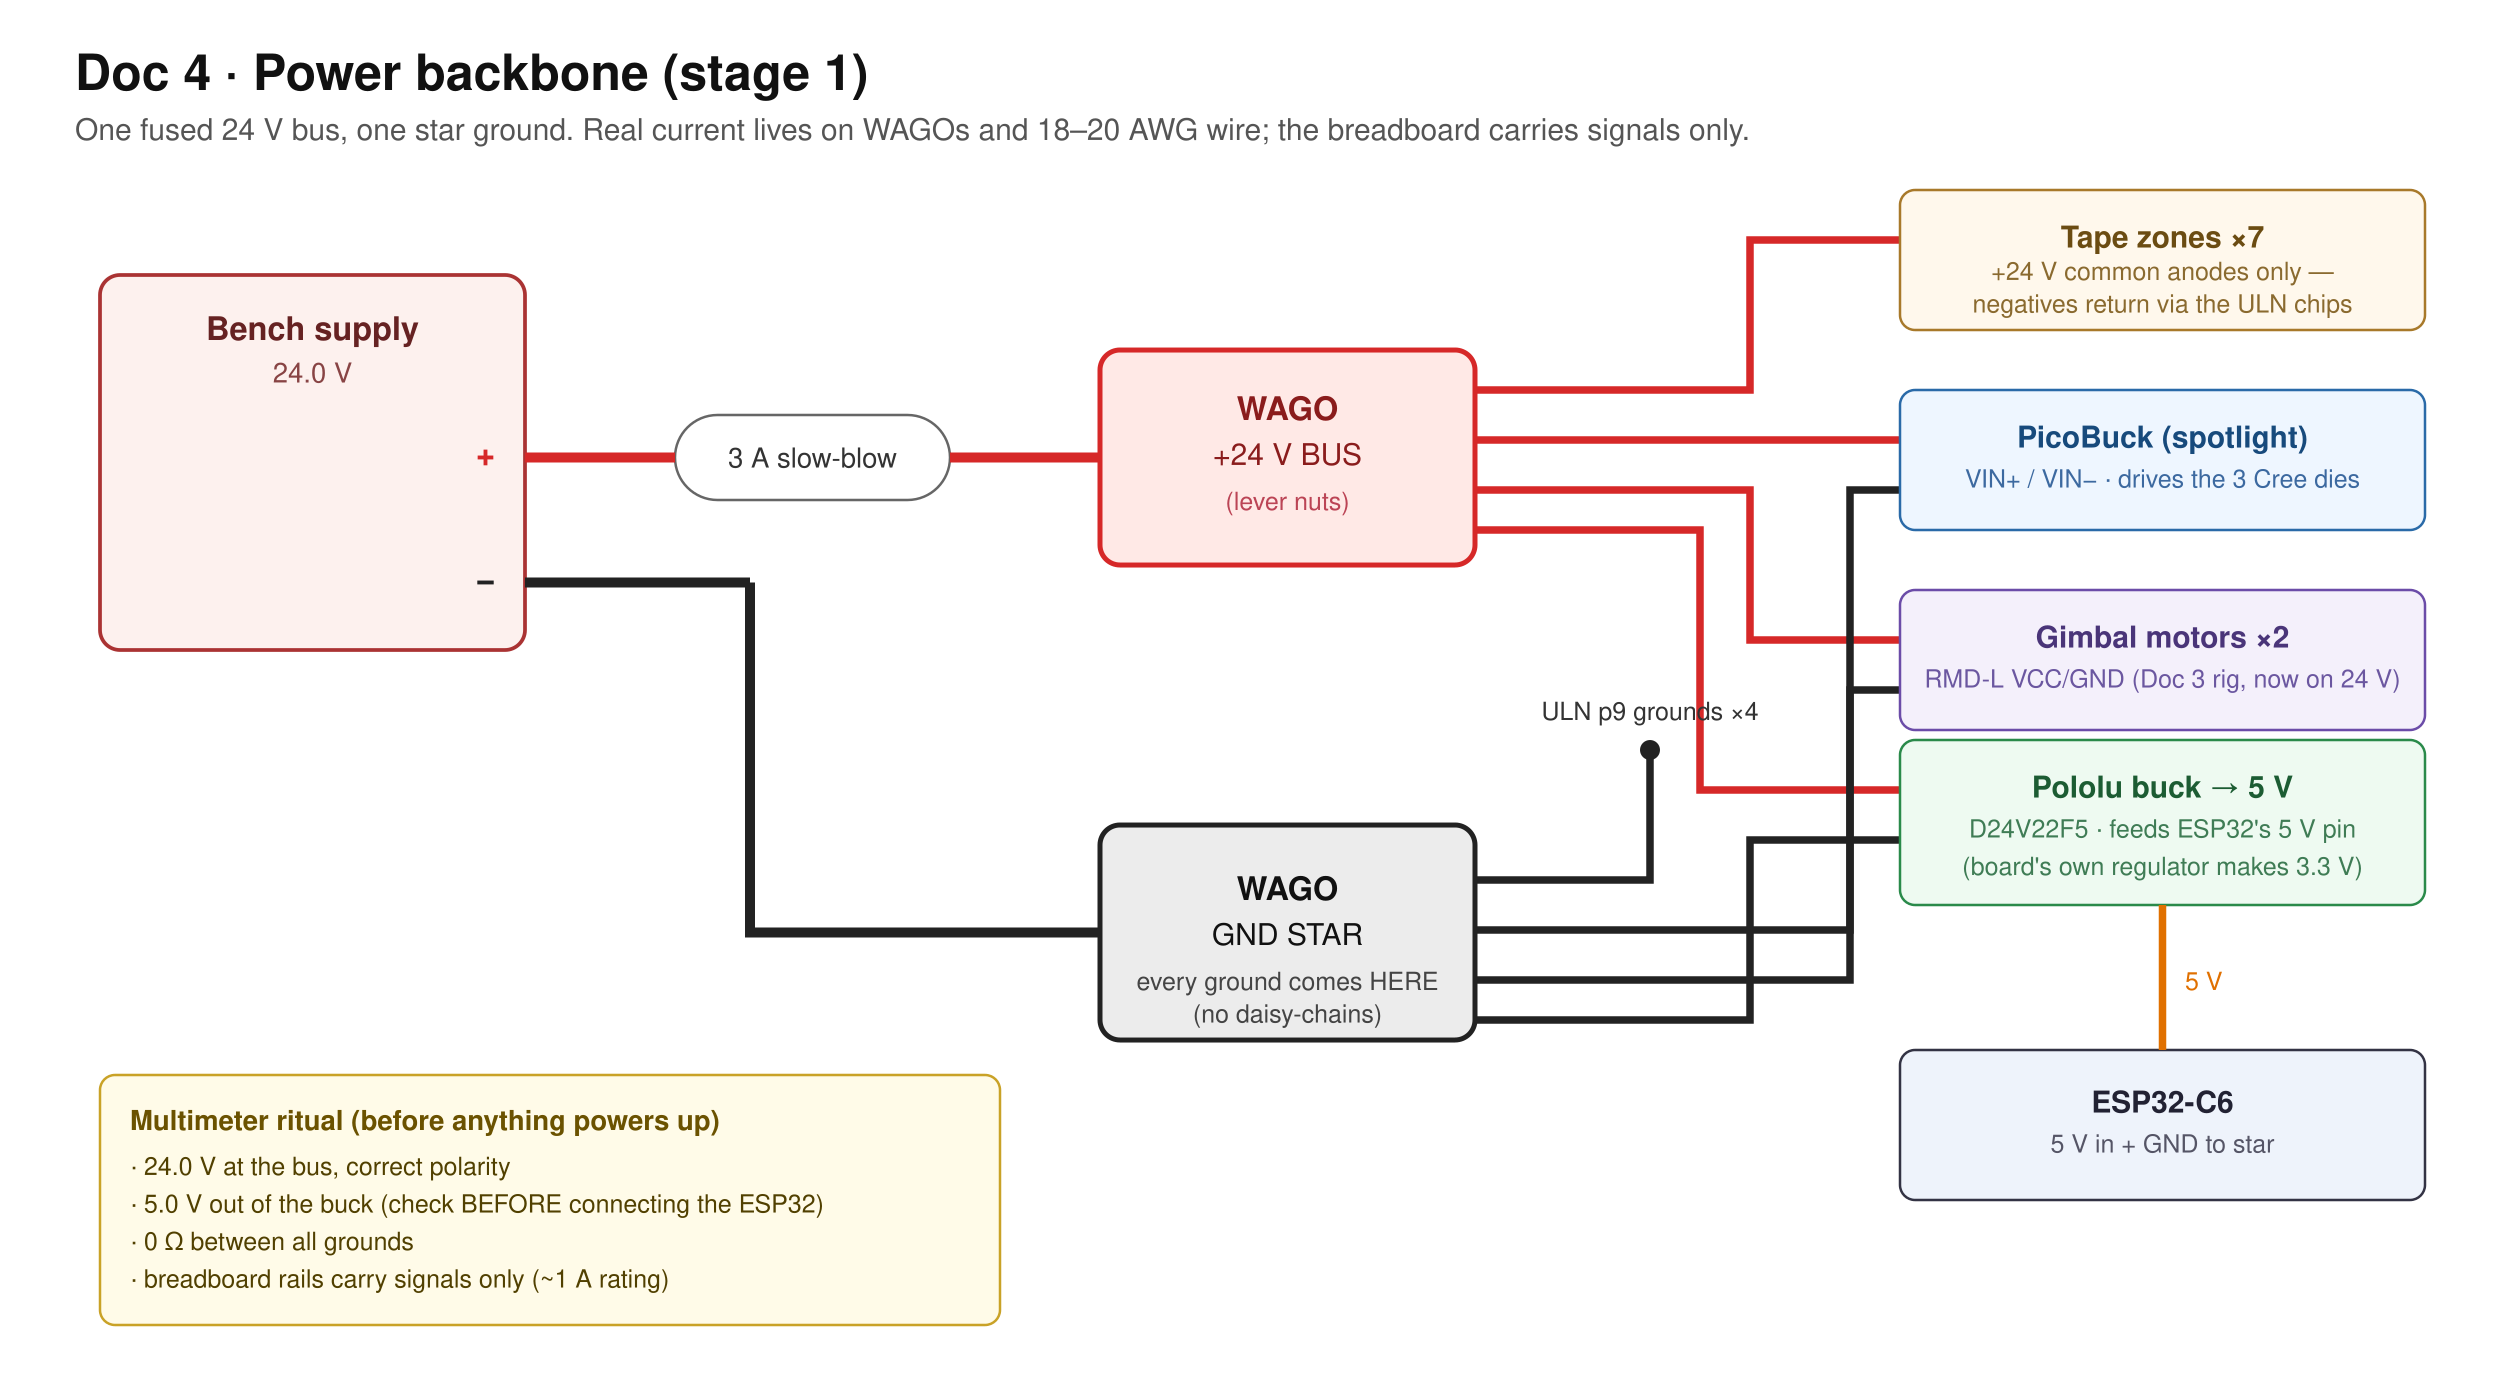
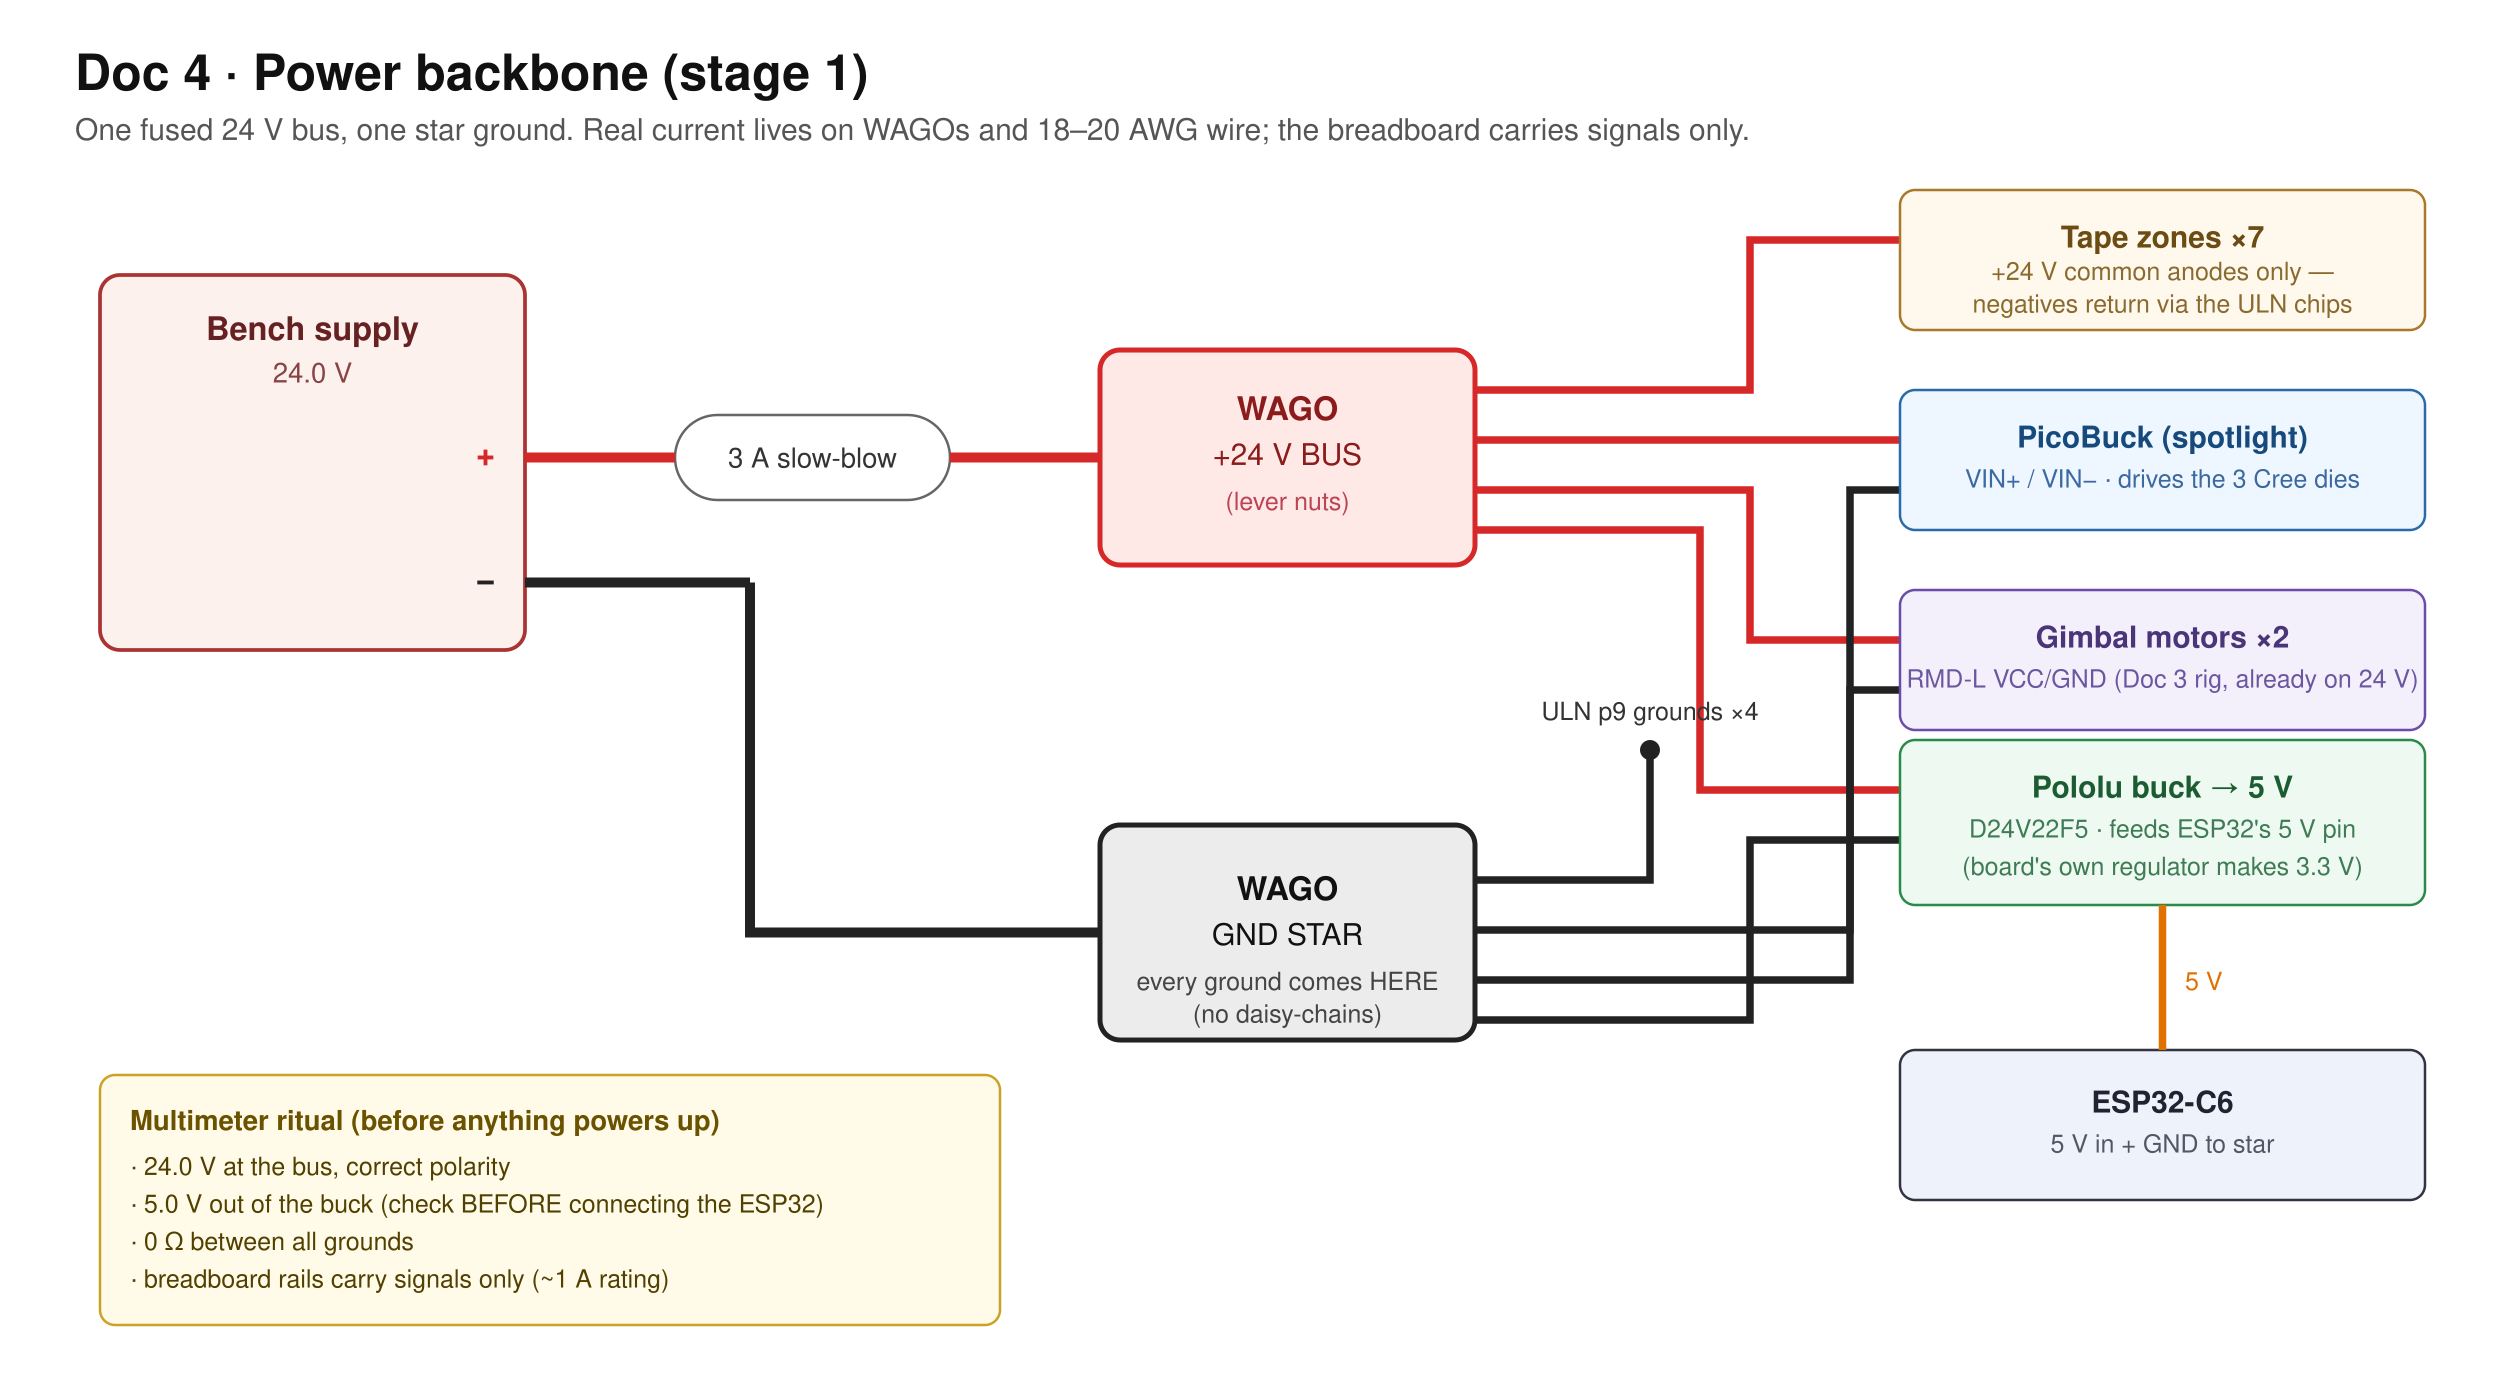
<svg xmlns="http://www.w3.org/2000/svg" viewBox="0 0 1000 560" font-family="Helvetica, Arial, sans-serif">
  <rect x="0" y="0" width="1000" height="560" fill="#ffffff" />
  <text x="30" y="36" font-size="20" font-weight="bold" fill="#111">Doc 4 · Power backbone (stage 1)</text>
  <text x="30" y="56" font-size="12" fill="#555">One fused 24 V bus, one star ground. Real current lives on WAGOs and 18–20 AWG wire; the breadboard carries signals only.</text>
  <rect x="40" y="110" width="170" height="150" fill="#fdf1ee" stroke="#a33" stroke-width="1.5" rx="8" />
  <text x="125" y="136" font-size="13" font-weight="bold" text-anchor="middle" fill="#622">Bench supply</text>
  <text x="125" y="153" font-size="11" text-anchor="middle" fill="#844">24.0 V</text>
  <text x="198" y="186" font-size="13" font-weight="bold" fill="#d62828" text-anchor="end">+</text>
  <text x="198" y="236" font-size="13" font-weight="bold" fill="#222" text-anchor="end">−</text>
  <rect x="270" y="166" width="110" height="34" fill="#fff" stroke="#666" rx="17" />
  <text x="325" y="187" font-size="11" text-anchor="middle" fill="#333">3 A slow-blow</text>
  <line x1="210" y1="183" x2="270" y2="183" stroke="#d62828" stroke-width="4" />
  <line x1="380" y1="183" x2="440" y2="183" stroke="#d62828" stroke-width="4" />
  <rect x="440" y="140" width="150" height="86" fill="#ffe9e6" stroke="#d62828" stroke-width="2" rx="8" />
  <text x="515" y="168" font-size="13" font-weight="bold" text-anchor="middle" fill="#8a1c1c">WAGO</text>
  <text x="515" y="186" font-size="12" text-anchor="middle" fill="#8a1c1c">+24 V BUS</text>
  <text x="515" y="204" font-size="10" text-anchor="middle" fill="#b45">(lever nuts)</text>
  <rect x="440" y="330" width="150" height="86" fill="#ececec" stroke="#222" stroke-width="2" rx="8" />
  <text x="515" y="360" font-size="13" font-weight="bold" text-anchor="middle" fill="#111">WAGO</text>
  <text x="515" y="378" font-size="12" text-anchor="middle" fill="#111">GND STAR</text>
  <text x="515" y="396" font-size="10" text-anchor="middle" fill="#444">every ground comes HERE</text>
  <text x="515" y="409" font-size="10" text-anchor="middle" fill="#444">(no daisy-chains)</text>
  <line x1="210" y1="233" x2="300" y2="233" stroke="#222" stroke-width="4" />
  <path d="M 300 233 L 300 373 L 440 373" fill="none" stroke="#222" stroke-width="4" />
  <g stroke="#d62828" stroke-width="3" fill="none">
    <path d="M 590 156 L 700 156 L 700 96 L 760 96" />
    <path d="M 590 176 L 760 176" />
    <path d="M 590 196 L 700 196 L 700 256 L 760 256" />
    <path d="M 590 212 L 680 212 L 680 316 L 760 316" />
  </g>
  <g stroke="#222" stroke-width="3" fill="none">
    <path d="M 590 352 L 660 352 L 660 300" />
    <path d="M 590 372 L 740 372 L 740 196 L 760 196" />
    <path d="M 590 392 L 740 392 L 740 276 L 760 276" />
    <path d="M 590 408 L 700 408 L 700 336 L 760 336" />
  </g>
  <circle cx="660" cy="300" r="4" fill="#222" />
  <text x="660" y="288" font-size="10" text-anchor="middle" fill="#333">ULN p9 grounds ×4</text>
  <rect x="760" y="76" width="210" height="56" fill="#fff8ec" stroke="#a8792a" rx="6" />
  <text x="865" y="99" font-size="12" font-weight="bold" text-anchor="middle" fill="#6b4c12">Tape zones ×7</text>
  <text x="865" y="112" font-size="10" text-anchor="middle" fill="#8a6a2f">+24 V common anodes only —</text>
  <text x="865" y="125" font-size="10" text-anchor="middle" fill="#8a6a2f">negatives return via the ULN chips</text>
  <rect x="760" y="156" width="210" height="56" fill="#eef6ff" stroke="#2a6aa8" rx="6" />
  <text x="865" y="179" font-size="12" font-weight="bold" text-anchor="middle" fill="#174a7c">PicoBuck (spotlight)</text>
  <text x="865" y="195" font-size="10" text-anchor="middle" fill="#3c69a0">VIN+ / VIN− · drives the 3 Cree dies</text>
  <rect x="760" y="236" width="210" height="56" fill="#f4f0fb" stroke="#6b4ca8" rx="6" />
  <text x="865" y="259" font-size="12" font-weight="bold" text-anchor="middle" fill="#4a3579">Gimbal motors ×2</text>
-   <text x="865" y="275" font-size="10" text-anchor="middle" fill="#6b57a0">RMD-L VCC/GND (Doc 3 rig, now on 24 V)</text>
+   <text x="865" y="275" font-size="10" text-anchor="middle" fill="#6b57a0">RMD-L VCC/GND (Doc 3 rig, already on 24 V)</text>
  <rect x="760" y="296" width="210" height="66" fill="#eefaf1" stroke="#2a8a4a" rx="6" />
  <text x="865" y="319" font-size="12" font-weight="bold" text-anchor="middle" fill="#1c5c33">Pololu buck → 5 V</text>
  <text x="865" y="335" font-size="10" text-anchor="middle" fill="#3f7c55">D24V22F5 · feeds ESP32's 5 V pin</text>
  <text x="865" y="350" font-size="10" text-anchor="middle" fill="#3f7c55">(board's own regulator makes 3.3 V)</text>
  <rect x="760" y="420" width="210" height="60" fill="#eef3fb" stroke="#334" rx="6" />
  <text x="865" y="445" font-size="12" font-weight="bold" text-anchor="middle" fill="#223">ESP32-C6</text>
  <text x="865" y="461" font-size="10" text-anchor="middle" fill="#556">5 V in + GND to star</text>
  <path d="M 865 362 L 865 420" fill="none" stroke="#e07000" stroke-width="3" />
  <text x="874" y="396" font-size="10" fill="#e07000">5 V</text>
  <rect x="40" y="430" width="360" height="100" fill="#fffbe8" stroke="#c9a227" rx="6" />
  <text x="52" y="452" font-size="11" font-weight="bold" fill="#6b5200">Multimeter ritual (before anything powers up)</text>
  <g font-size="10" fill="#514000">
    <text x="52" y="470">· 24.0 V at the bus, correct polarity</text>
    <text x="52" y="485">· 5.0 V out of the buck (check BEFORE connecting the ESP32)</text>
    <text x="52" y="500">· 0 Ω between all grounds</text>
    <text x="52" y="515">· breadboard rails carry signals only (~1 A rating)</text>
  </g>
</svg>
